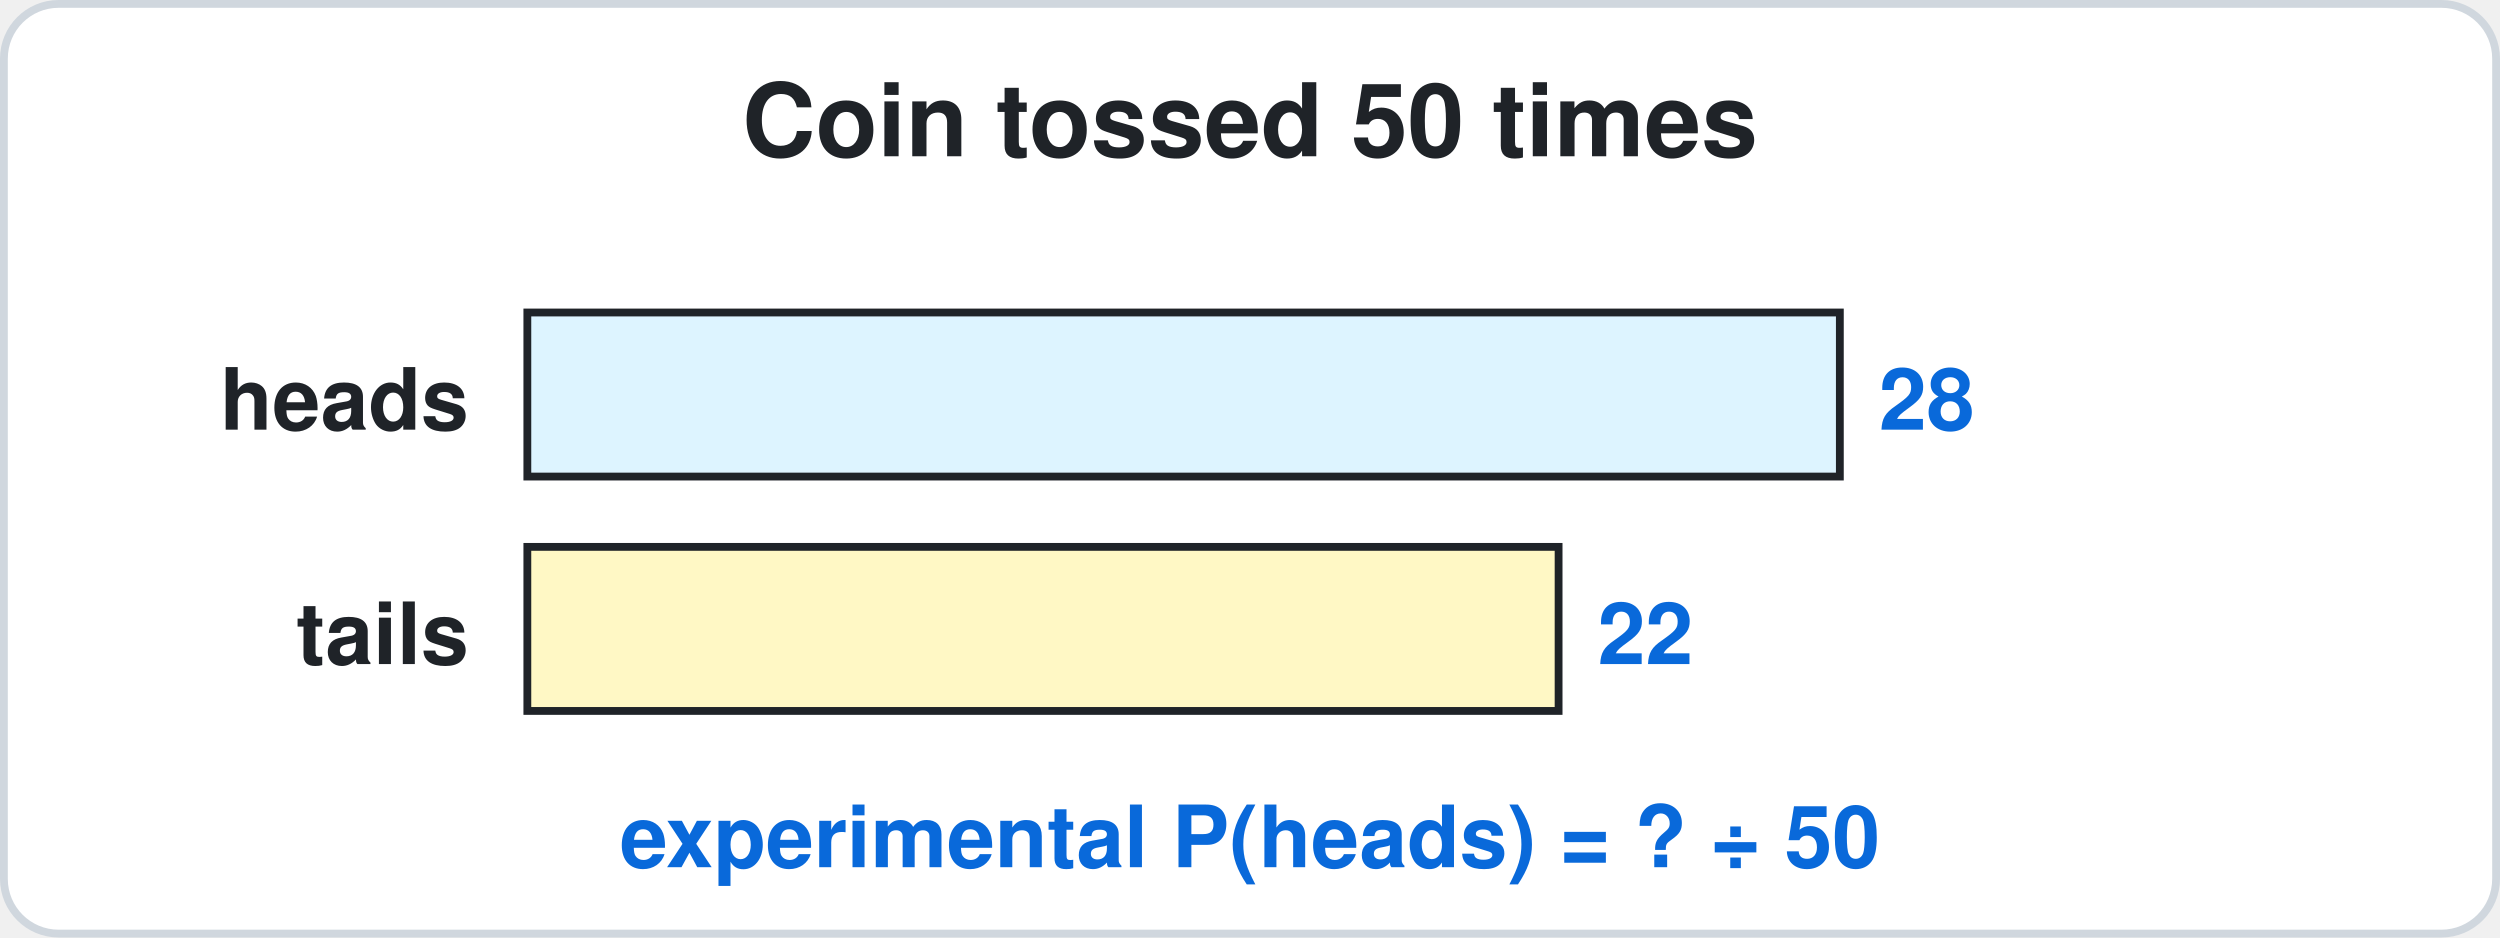
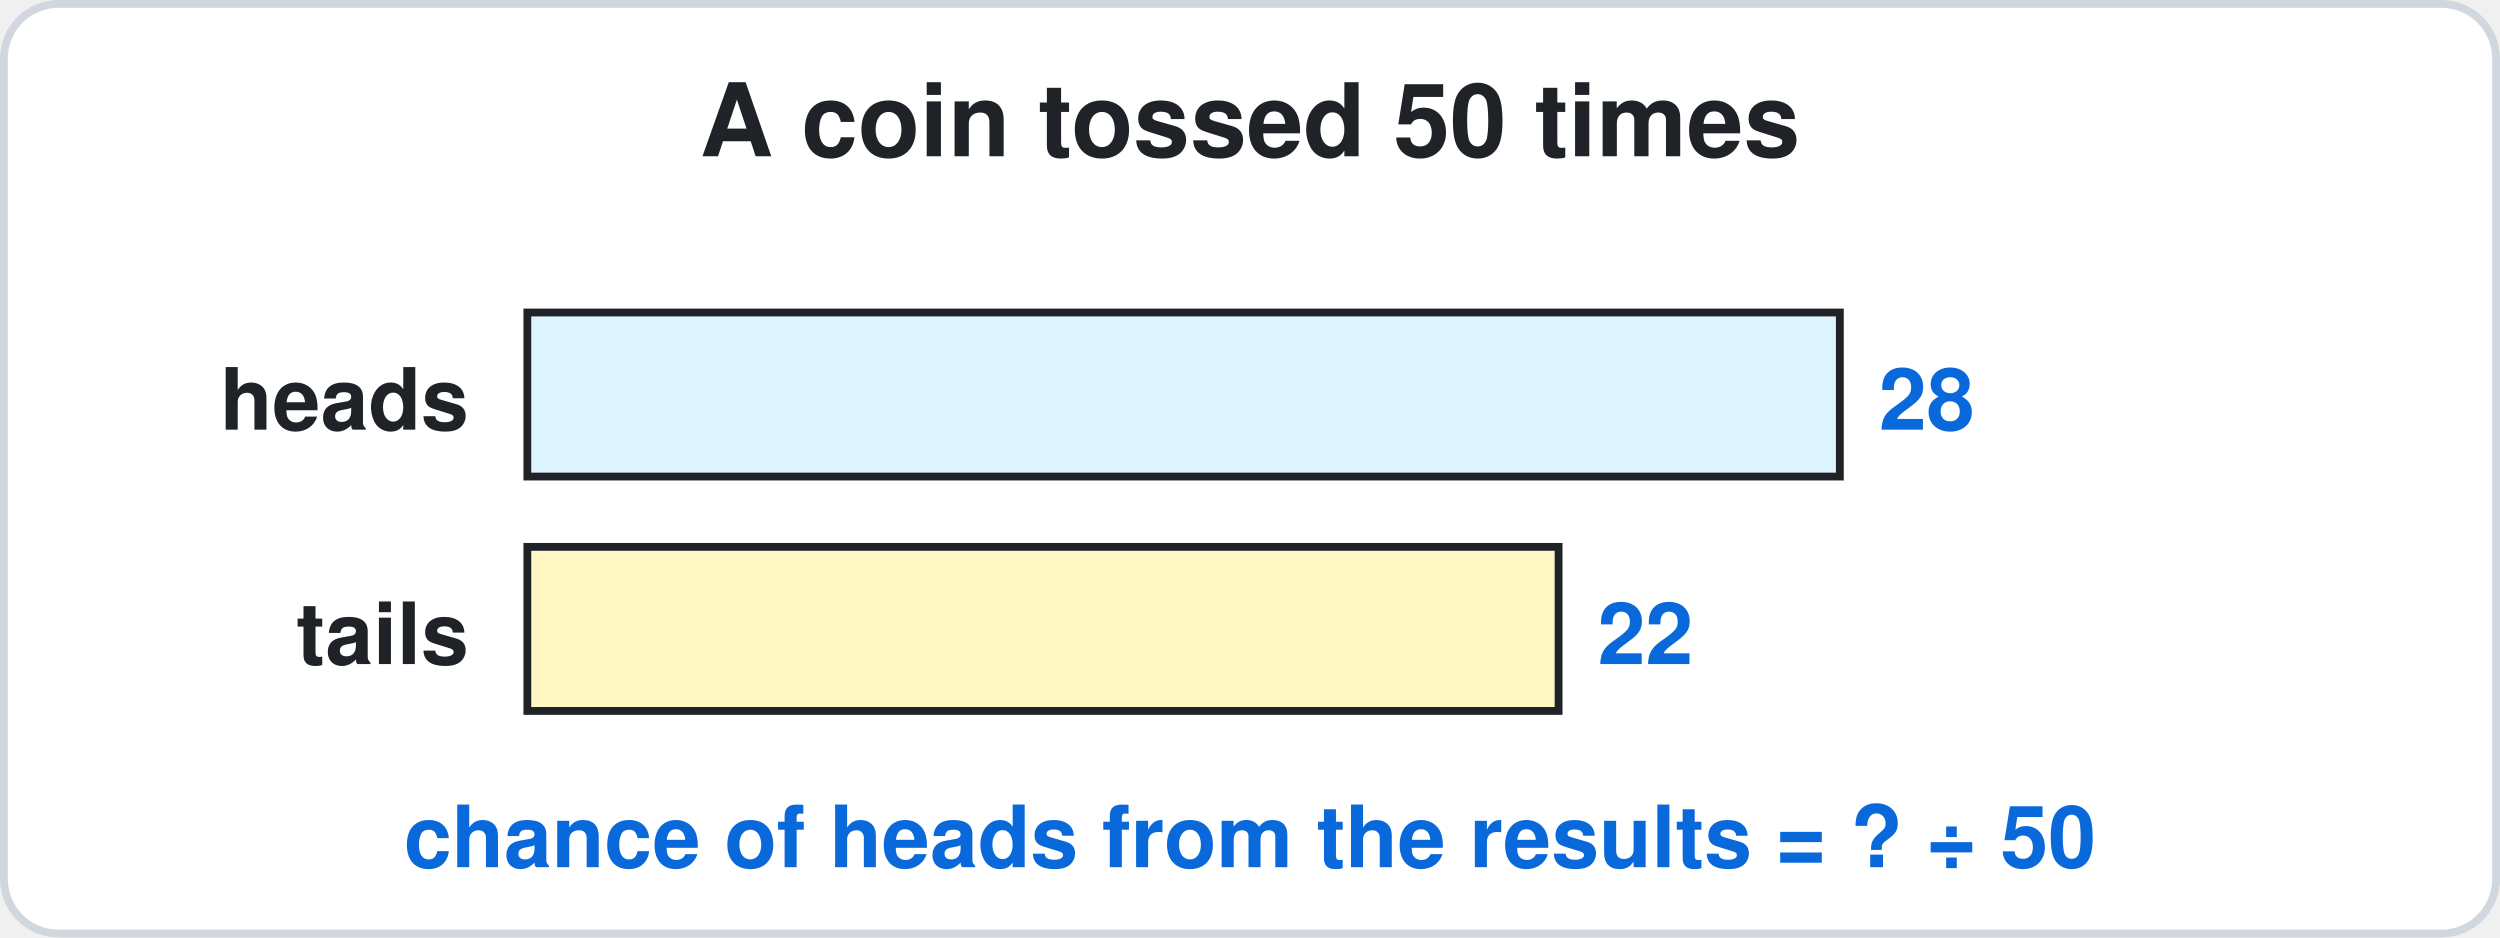
<svg xmlns="http://www.w3.org/2000/svg" viewBox="0 0 640 240" width="640" height="240" font-family="-apple-system, Segoe UI, Helvetica, Arial, sans-serif">
  <rect x="1" y="1" width="638" height="238" rx="14" fill="#ffffff" stroke="#d0d7de" stroke-width="2" />
  <defs>
    <marker id="m0" viewBox="0 0 10 10" refX="8" refY="5" markerWidth="6" markerHeight="6" orient="auto-start-reverse">
      <path d="M0,0 L10,5 L0,10 z" fill="#1f2328" />
    </marker>
    <marker id="m1" viewBox="0 0 10 10" refX="8" refY="5" markerWidth="6" markerHeight="6" orient="auto-start-reverse">
      <path d="M0,0 L10,5 L0,10 z" fill="#0969da" />
    </marker>
    <marker id="m2" viewBox="0 0 10 10" refX="8" refY="5" markerWidth="6" markerHeight="6" orient="auto-start-reverse">
      <path d="M0,0 L10,5 L0,10 z" fill="#cf222e" />
    </marker>
    <marker id="m3" viewBox="0 0 10 10" refX="8" refY="5" markerWidth="6" markerHeight="6" orient="auto-start-reverse">
      <path d="M0,0 L10,5 L0,10 z" fill="#1a7f37" />
    </marker>
    <marker id="m4" viewBox="0 0 10 10" refX="8" refY="5" markerWidth="6" markerHeight="6" orient="auto-start-reverse">
      <path d="M0,0 L10,5 L0,10 z" fill="#bc4c00" />
    </marker>
    <marker id="m5" viewBox="0 0 10 10" refX="8" refY="5" markerWidth="6" markerHeight="6" orient="auto-start-reverse">
      <path d="M0,0 L10,5 L0,10 z" fill="#57606a" />
    </marker>
  </defs>
-   <text x="320.0" y="40.0" font-size="26" font-weight="700" text-anchor="middle" fill="#1f2328">Coin tossed 50 times</text>
+   <text x="320.0" y="40.0" font-size="26" font-weight="700" text-anchor="middle" fill="#1f2328">A coin tossed 50 times</text>
  <text x="120.0" y="110.0" font-size="22" font-weight="700" text-anchor="end" fill="#1f2328">heads</text>
  <rect x="135.0" y="80.0" width="336.0" height="42.0" rx="0" fill="#ddf4ff" stroke="#1f2328" stroke-width="2" />
  <text x="481.0" y="110.0" font-size="22" font-weight="700" text-anchor="start" fill="#0969da">28</text>
  <text x="120.0" y="170.0" font-size="22" font-weight="700" text-anchor="end" fill="#1f2328">tails</text>
  <rect x="135.0" y="140.0" width="264.0" height="42.0" rx="0" fill="#fff8c5" stroke="#1f2328" stroke-width="2" />
  <text x="409.0" y="170.0" font-size="22" font-weight="700" text-anchor="start" fill="#0969da">22</text>
-   <text x="320.0" y="222.0" font-size="22" font-weight="700" text-anchor="middle" fill="#0969da">experimental P(heads) = ? ÷ 50</text>
+   <text x="320.0" y="222.0" font-size="22" font-weight="700" text-anchor="middle" fill="#0969da">chance of heads from the results = ? ÷ 50</text>
</svg>
